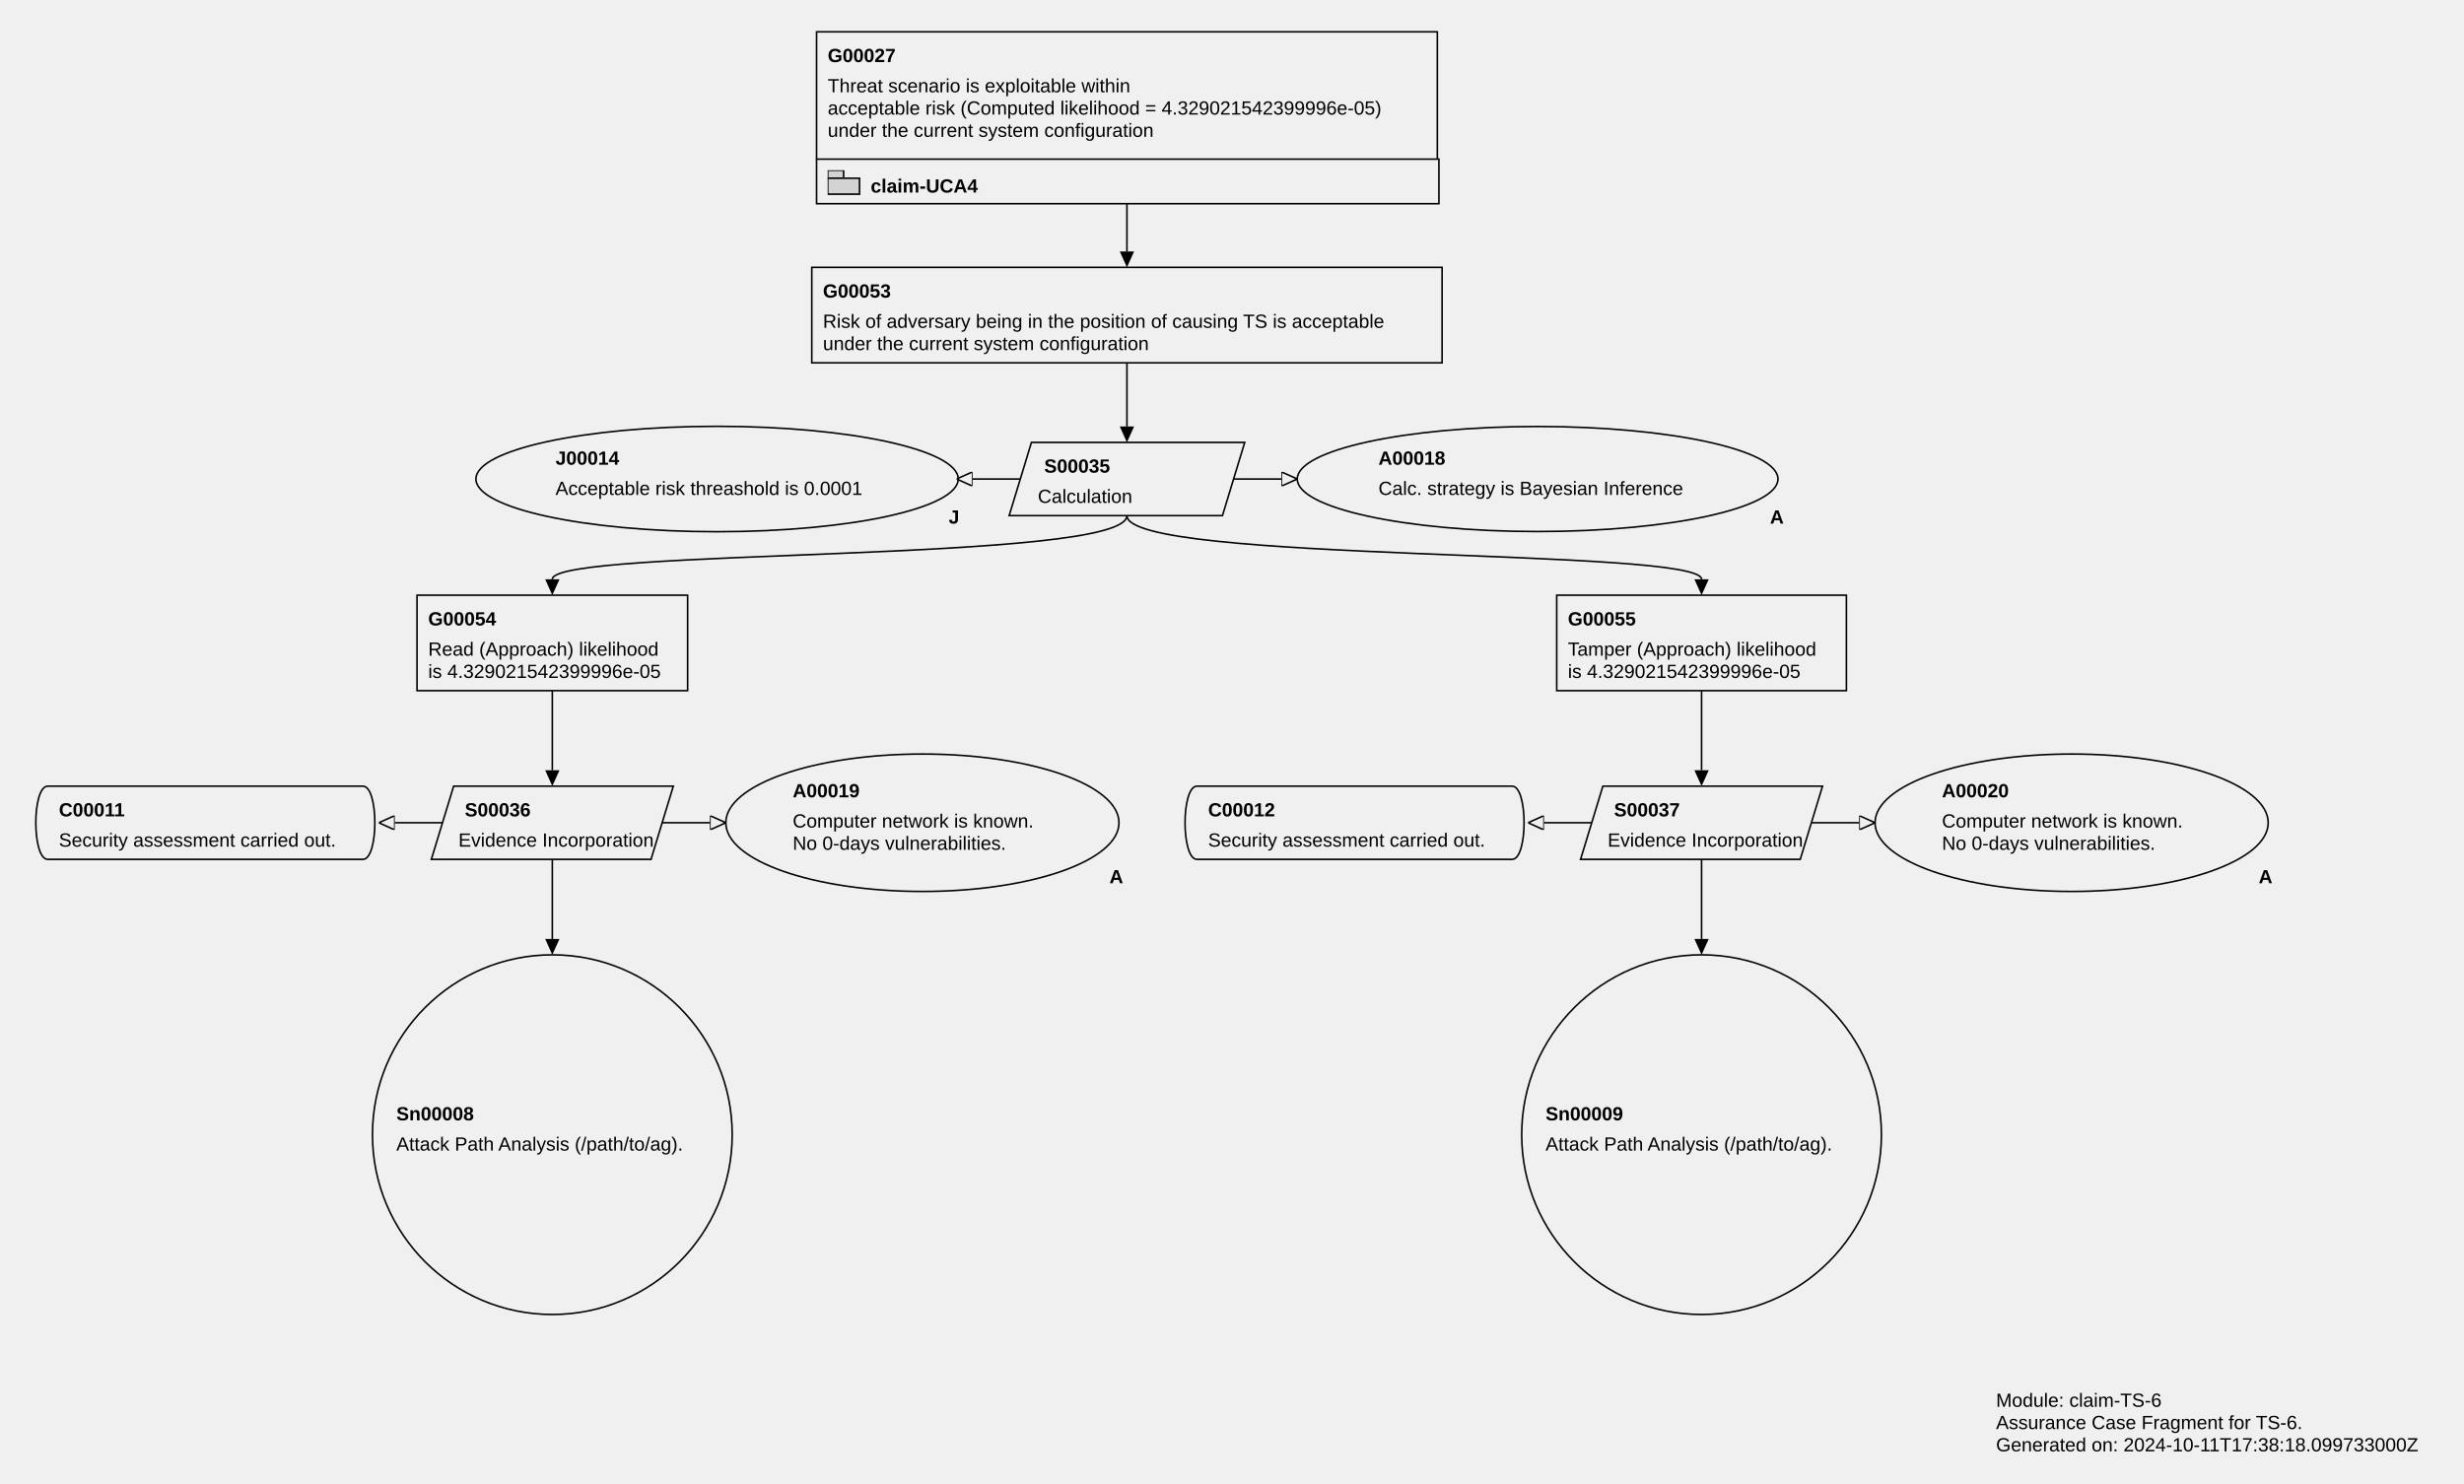
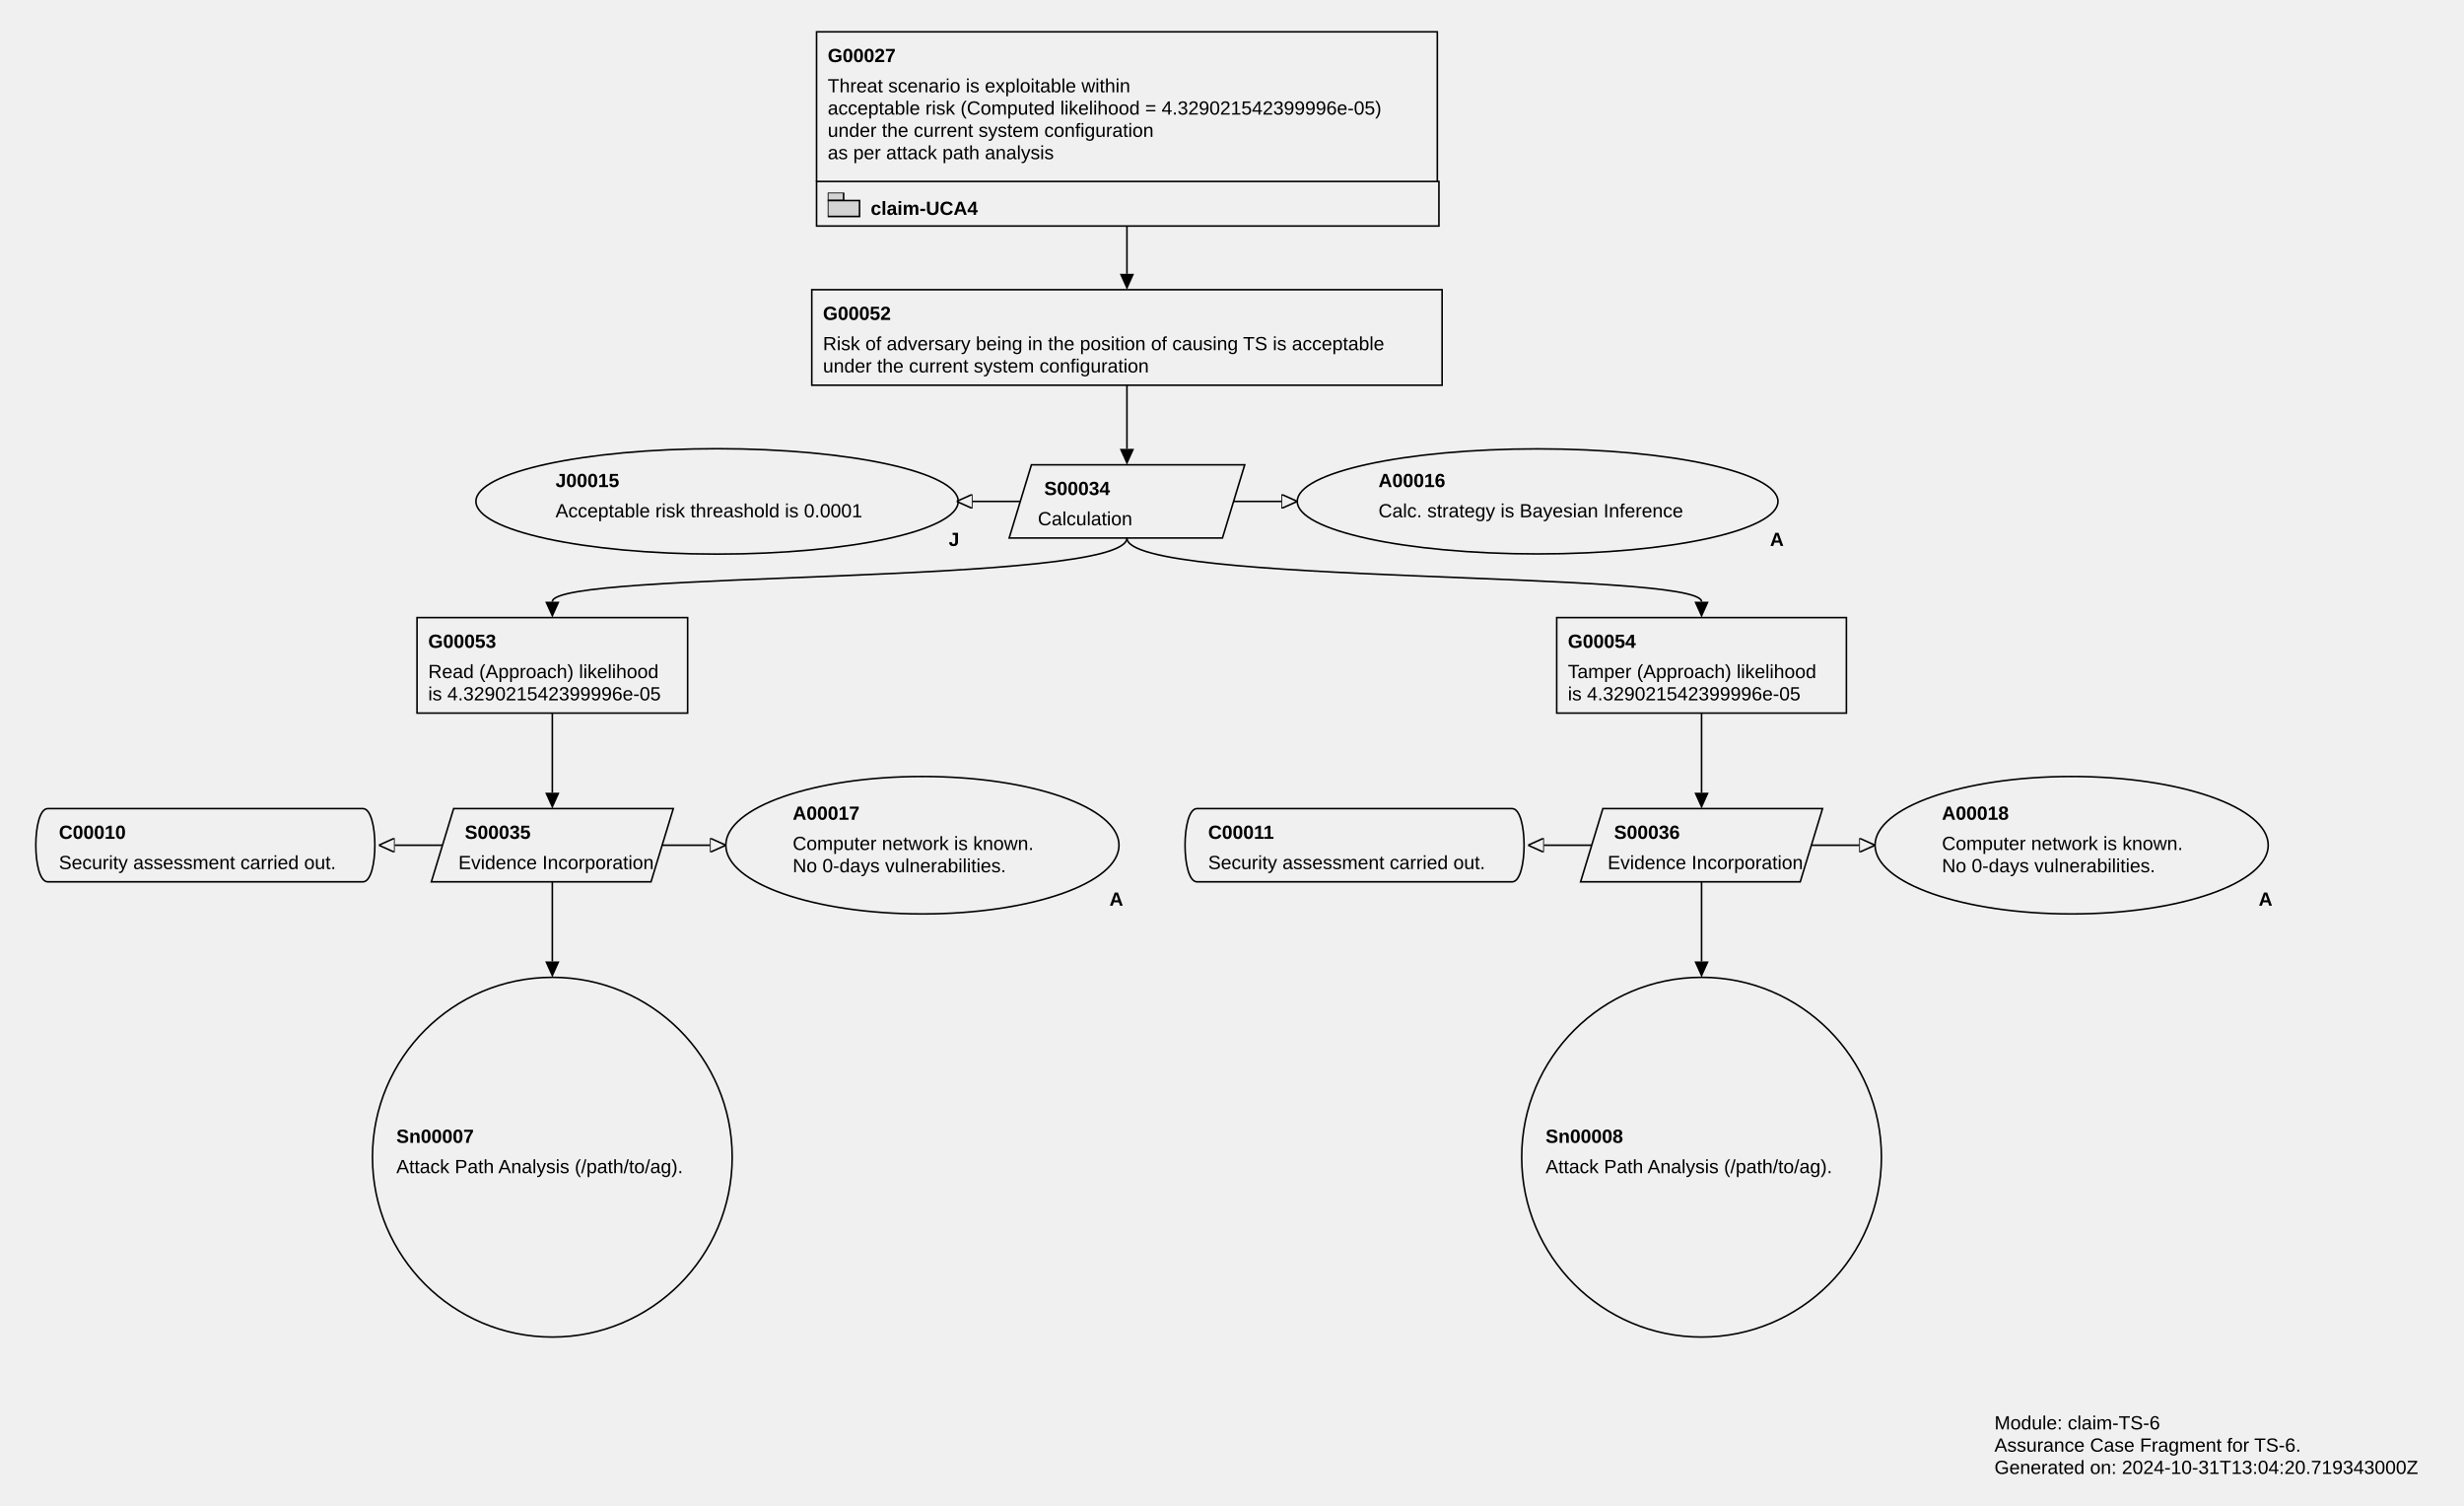
- <svg xmlns="http://www.w3.org/2000/svg" class="gsndiagram" viewBox="0 0 1548 932">
+ <svg xmlns="http://www.w3.org/2000/svg" class="gsndiagram" viewBox="0 0 1548 946">
  <symbol id="module_icon">
    <rect fill="lightgrey" height="5" stroke="black" stroke-width="1" width="10" x="0" y="0" />
    <rect fill="lightgrey" height="10" stroke="black" stroke-width="1" width="20" x="0" y="5" />
  </symbol>
  <symbol id="acp">
    <rect fill="black" height="10" stroke="black" stroke-width="1" width="10" x="0" y="0" />
  </symbol>
  <marker id="composite_arrow" markerHeight="9" markerUnits="userSpaceOnUse" markerWidth="10" orient="auto-start-reverse" refX="0" refY="4.5">
    <polyline fill-opacity="0" points="0 0, 6 4.5, 0 9" stroke="black" stroke-width="1" />
    <polyline fill-opacity="0" points="4 0, 10 4.5, 4 9" stroke="black" stroke-width="1" />
    <polyline fill-opacity="0" points="0 4.5, 10 4.5" stroke="black" stroke-width="1" />
  </marker>
  <marker id="supportedby_arrow" markerHeight="9" markerUnits="userSpaceOnUse" markerWidth="10" orient="auto-start-reverse" refX="0" refY="4.5">
    <polyline fill="black" points="0 0, 10 4.5, 0 9" />
  </marker>
  <marker id="incontextof_arrow" markerHeight="9" markerUnits="userSpaceOnUse" markerWidth="10" orient="auto-start-reverse" refX="0" refY="4.5">
    <polyline fill-opacity="0" points="0 0, 10 4.5, 0 9, 0 0" stroke="black" stroke-width="1" />
  </marker>
  <style type="text/css">
.notVerified path { fill: red; fill-opacity: 1;}
/* .notVerified text,a { fill: white; } */
</style>
  <a href="claim-UCA4.svg#node_g00027">
    <g class="gsn_module_claim_uca4 gsnelem gsnawaygoal" id="node_g00027">
-       <path class="border" d="M513,100 V20 H903 V100" fill-opacity="0" stroke="black" stroke-width="1" />
+       <path class="border" d="M513,114 V20 H903 V114" fill-opacity="0" stroke="black" stroke-width="1" />
      <text font-family="Arial" font-size="12" font-weight="bold" x="520" y="39">G00027</text>
      <text font-family="Arial" font-size="12" x="520" y="58">Threat scenario is exploitable within </text>
      <text font-family="Arial" font-size="12" x="520" y="72"> acceptable risk (Computed likelihood = 4.329021542399996e-05) </text>
-       <text font-family="Arial" font-size="12" x="520" y="86"> under the current system configuration</text>
+       <text font-family="Arial" font-size="12" x="520" y="86"> under the current system configuration </text>
+       <text font-family="Arial" font-size="12" x="520" y="100"> as per attack path analysis</text>
      <a href="claim-UCA4.svg#node_g00027">
-         <path class="border" d="M513,100 h391 v28 h-391 z" fill-opacity="0" stroke="black" stroke-width="1" />
-         <text font-family="Arial" font-size="12" font-weight="bold" x="547" y="121">claim-UCA4</text>
+         <path class="border" d="M513,114 h391 v28 h-391 z" fill-opacity="0" stroke="black" stroke-width="1" />
+         <text font-family="Arial" font-size="12" font-weight="bold" x="547" y="135">claim-UCA4</text>
      </a>
-       <use href="#module_icon" x="520" y="107" />
+       <use href="#module_icon" x="520" y="121" />
    </g>
  </a>
+   <g class="gsn_module_claim_ts_6 gsnelem gsngoal" id="node_g00052">
+     <path class="border" d="M510,182 L906,182 L906,242 L510,242 z" fill-opacity="0" stroke="black" stroke-width="1" />
+     <text font-family="Arial" font-size="12" font-weight="bold" x="517" y="201">G00052</text>
+     <text font-family="Arial" font-size="12" x="517" y="220">Risk of adversary being in the position of causing TS is acceptable </text>
+     <text font-family="Arial" font-size="12" x="517" y="234"> under the current system configuration</text>
+   </g>
+   <g class="gsn_module_claim_ts_6 gsnelem gsnjust" id="node_j00015">
+     <path class="border" d="M299,315 a151,33,0,1,0,303,0 a151,33,0,1,0,-303,0 z" fill-opacity="0" stroke="black" stroke-width="1" />
+     <text font-family="Arial" font-size="12" font-weight="bold" x="349" y="306">J00015</text>
+     <text font-family="Arial" font-size="12" x="349" y="325">Acceptable risk threashold is 0.0001</text>
+     <text font-family="Arial" font-size="12" font-weight="bold" x="596" y="343">J</text>
+   </g>
+   <g class="gsn_module_claim_ts_6 gsnelem gsnstgy" id="node_s00034">
+     <path class="border" d="M648,292 L782,292 L768,338 L634,338 z" fill-opacity="0" stroke="black" stroke-width="1" />
+     <text font-family="Arial" font-size="12" font-weight="bold" x="656" y="311">S00034</text>
+     <text font-family="Arial" font-size="12" x="652" y="330">Calculation</text>
+   </g>
+   <g class="gsn_module_claim_ts_6 gsnelem gsnasmp" id="node_a00016">
+     <path class="border" d="M815,315 a151,33,0,1,0,302,0 a151,33,0,1,0,-302,0 z" fill-opacity="0" stroke="black" stroke-width="1" />
+     <text font-family="Arial" font-size="12" font-weight="bold" x="866" y="306">A00016</text>
+     <text font-family="Arial" font-size="12" x="866" y="325">Calc. strategy is Bayesian Inference</text>
+     <text font-family="Arial" font-size="12" font-weight="bold" x="1112" y="343">A</text>
+   </g>
  <g class="gsn_module_claim_ts_6 gsnelem gsngoal" id="node_g00053">
-     <path class="border" d="M510,168 L906,168 L906,228 L510,228 z" fill-opacity="0" stroke="black" stroke-width="1" />
-     <text font-family="Arial" font-size="12" font-weight="bold" x="517" y="187">G00053</text>
-     <text font-family="Arial" font-size="12" x="517" y="206">Risk of adversary being in the position of causing TS is acceptable </text>
-     <text font-family="Arial" font-size="12" x="517" y="220"> under the current system configuration</text>
+     <path class="border" d="M262,388 L432,388 L432,448 L262,448 z" fill-opacity="0" stroke="black" stroke-width="1" />
+     <text font-family="Arial" font-size="12" font-weight="bold" x="269" y="407">G00053</text>
+     <text font-family="Arial" font-size="12" x="269" y="426">Read (Approach) likelihood </text>
+     <text font-family="Arial" font-size="12" x="269" y="440"> is 4.329021542399996e-05</text>
  </g>
-   <g class="gsn_module_claim_ts_6 gsnelem gsnjust" id="node_j00014">
-     <path class="border" d="M299,301 a151,33,0,1,0,303,0 a151,33,0,1,0,-303,0 z" fill-opacity="0" stroke="black" stroke-width="1" />
-     <text font-family="Arial" font-size="12" font-weight="bold" x="349" y="292">J00014</text>
-     <text font-family="Arial" font-size="12" x="349" y="311">Acceptable risk threashold is 0.0001</text>
-     <text font-family="Arial" font-size="12" font-weight="bold" x="596" y="329">J</text>
+   <g class="gsn_module_claim_ts_6 gsnelem gsngoal" id="node_g00054">
+     <path class="border" d="M978,388 L1160,388 L1160,448 L978,448 z" fill-opacity="0" stroke="black" stroke-width="1" />
+     <text font-family="Arial" font-size="12" font-weight="bold" x="985" y="407">G00054</text>
+     <text font-family="Arial" font-size="12" x="985" y="426">Tamper (Approach) likelihood </text>
+     <text font-family="Arial" font-size="12" x="985" y="440"> is 4.329021542399996e-05</text>
+   </g>
+   <g class="gsn_module_claim_ts_6 gsnelem gsnctxt" id="node_c00010">
+     <path class="border" d="M30,508 L228,508 C238,508,238,554,228,554 L30,554 C20,554,20,508,30,508" fill-opacity="0" stroke="black" stroke-width="1" />
+     <text font-family="Arial" font-size="12" font-weight="bold" x="37" y="527">C00010</text>
+     <text font-family="Arial" font-size="12" x="37" y="546">Security assessment carried out.</text>
  </g>
  <g class="gsn_module_claim_ts_6 gsnelem gsnstgy" id="node_s00035">
-     <path class="border" d="M648,278 L782,278 L768,324 L634,324 z" fill-opacity="0" stroke="black" stroke-width="1" />
-     <text font-family="Arial" font-size="12" font-weight="bold" x="656" y="297">S00035</text>
-     <text font-family="Arial" font-size="12" x="652" y="316">Calculation</text>
+     <path class="border" d="M285,508 L423,508 L409,554 L271,554 z" fill-opacity="0" stroke="black" stroke-width="1" />
+     <text font-family="Arial" font-size="12" font-weight="bold" x="292" y="527">S00035</text>
+     <text font-family="Arial" font-size="12" x="288" y="546">Evidence Incorporation</text>
+   </g>
+   <g class="gsn_module_claim_ts_6 gsnelem gsnasmp" id="node_a00017">
+     <path class="border" d="M456,531 a123,43,0,1,0,247,0 a123,43,0,1,0,-247,0 z" fill-opacity="0" stroke="black" stroke-width="1" />
+     <text font-family="Arial" font-size="12" font-weight="bold" x="498" y="515">A00017</text>
+     <text font-family="Arial" font-size="12" x="498" y="534">Computer network is known. </text>
+     <text font-family="Arial" font-size="12" x="498" y="548"> No 0-days vulnerabilities.</text>
+     <text font-family="Arial" font-size="12" font-weight="bold" x="697" y="569">A</text>
+   </g>
+   <g class="gsn_module_claim_ts_6 gsnelem gsnctxt" id="node_c00011">
+     <path class="border" d="M752,508 L950,508 C960,508,960,554,950,554 L752,554 C742,554,742,508,752,508" fill-opacity="0" stroke="black" stroke-width="1" />
+     <text font-family="Arial" font-size="12" font-weight="bold" x="759" y="527">C00011</text>
+     <text font-family="Arial" font-size="12" x="759" y="546">Security assessment carried out.</text>
+   </g>
+   <g class="gsn_module_claim_ts_6 gsnelem gsnstgy" id="node_s00036">
+     <path class="border" d="M1007,508 L1145,508 L1131,554 L993,554 z" fill-opacity="0" stroke="black" stroke-width="1" />
+     <text font-family="Arial" font-size="12" font-weight="bold" x="1014" y="527">S00036</text>
+     <text font-family="Arial" font-size="12" x="1010" y="546">Evidence Incorporation</text>
  </g>
  <g class="gsn_module_claim_ts_6 gsnelem gsnasmp" id="node_a00018">
-     <path class="border" d="M815,301 a151,33,0,1,0,302,0 a151,33,0,1,0,-302,0 z" fill-opacity="0" stroke="black" stroke-width="1" />
-     <text font-family="Arial" font-size="12" font-weight="bold" x="866" y="292">A00018</text>
-     <text font-family="Arial" font-size="12" x="866" y="311">Calc. strategy is Bayesian Inference</text>
-     <text font-family="Arial" font-size="12" font-weight="bold" x="1112" y="329">A</text>
+     <path class="border" d="M1178,531 a123,43,0,1,0,247,0 a123,43,0,1,0,-247,0 z" fill-opacity="0" stroke="black" stroke-width="1" />
+     <text font-family="Arial" font-size="12" font-weight="bold" x="1220" y="515">A00018</text>
+     <text font-family="Arial" font-size="12" x="1220" y="534">Computer network is known. </text>
+     <text font-family="Arial" font-size="12" x="1220" y="548"> No 0-days vulnerabilities.</text>
+     <text font-family="Arial" font-size="12" font-weight="bold" x="1419" y="569">A</text>
  </g>
-   <g class="gsn_module_claim_ts_6 gsnelem gsngoal" id="node_g00054">
-     <path class="border" d="M262,374 L432,374 L432,434 L262,434 z" fill-opacity="0" stroke="black" stroke-width="1" />
-     <text font-family="Arial" font-size="12" font-weight="bold" x="269" y="393">G00054</text>
-     <text font-family="Arial" font-size="12" x="269" y="412">Read (Approach) likelihood </text>
-     <text font-family="Arial" font-size="12" x="269" y="426"> is 4.329021542399996e-05</text>
-   </g>
-   <g class="gsn_module_claim_ts_6 gsnelem gsngoal" id="node_g00055">
-     <path class="border" d="M978,374 L1160,374 L1160,434 L978,434 z" fill-opacity="0" stroke="black" stroke-width="1" />
-     <text font-family="Arial" font-size="12" font-weight="bold" x="985" y="393">G00055</text>
-     <text font-family="Arial" font-size="12" x="985" y="412">Tamper (Approach) likelihood </text>
-     <text font-family="Arial" font-size="12" x="985" y="426"> is 4.329021542399996e-05</text>
-   </g>
-   <g class="gsn_module_claim_ts_6 gsnelem gsnctxt" id="node_c00011">
-     <path class="border" d="M30,494 L228,494 C238,494,238,540,228,540 L30,540 C20,540,20,494,30,494" fill-opacity="0" stroke="black" stroke-width="1" />
-     <text font-family="Arial" font-size="12" font-weight="bold" x="37" y="513">C00011</text>
-     <text font-family="Arial" font-size="12" x="37" y="532">Security assessment carried out.</text>
-   </g>
-   <g class="gsn_module_claim_ts_6 gsnelem gsnstgy" id="node_s00036">
-     <path class="border" d="M285,494 L423,494 L409,540 L271,540 z" fill-opacity="0" stroke="black" stroke-width="1" />
-     <text font-family="Arial" font-size="12" font-weight="bold" x="292" y="513">S00036</text>
-     <text font-family="Arial" font-size="12" x="288" y="532">Evidence Incorporation</text>
-   </g>
-   <g class="gsn_module_claim_ts_6 gsnelem gsnasmp" id="node_a00019">
-     <path class="border" d="M456,517 a123,43,0,1,0,247,0 a123,43,0,1,0,-247,0 z" fill-opacity="0" stroke="black" stroke-width="1" />
-     <text font-family="Arial" font-size="12" font-weight="bold" x="498" y="501">A00019</text>
-     <text font-family="Arial" font-size="12" x="498" y="520">Computer network is known. </text>
-     <text font-family="Arial" font-size="12" x="498" y="534"> No 0-days vulnerabilities.</text>
-     <text font-family="Arial" font-size="12" font-weight="bold" x="697" y="555">A</text>
-   </g>
-   <g class="gsn_module_claim_ts_6 gsnelem gsnctxt" id="node_c00012">
-     <path class="border" d="M752,494 L950,494 C960,494,960,540,950,540 L752,540 C742,540,742,494,752,494" fill-opacity="0" stroke="black" stroke-width="1" />
-     <text font-family="Arial" font-size="12" font-weight="bold" x="759" y="513">C00012</text>
-     <text font-family="Arial" font-size="12" x="759" y="532">Security assessment carried out.</text>
-   </g>
-   <g class="gsn_module_claim_ts_6 gsnelem gsnstgy" id="node_s00037">
-     <path class="border" d="M1007,494 L1145,494 L1131,540 L993,540 z" fill-opacity="0" stroke="black" stroke-width="1" />
-     <text font-family="Arial" font-size="12" font-weight="bold" x="1014" y="513">S00037</text>
-     <text font-family="Arial" font-size="12" x="1010" y="532">Evidence Incorporation</text>
-   </g>
-   <g class="gsn_module_claim_ts_6 gsnelem gsnasmp" id="node_a00020">
-     <path class="border" d="M1178,517 a123,43,0,1,0,247,0 a123,43,0,1,0,-247,0 z" fill-opacity="0" stroke="black" stroke-width="1" />
-     <text font-family="Arial" font-size="12" font-weight="bold" x="1220" y="501">A00020</text>
-     <text font-family="Arial" font-size="12" x="1220" y="520">Computer network is known. </text>
-     <text font-family="Arial" font-size="12" x="1220" y="534"> No 0-days vulnerabilities.</text>
-     <text font-family="Arial" font-size="12" font-weight="bold" x="1419" y="555">A</text>
+   <g class="gsn_module_claim_ts_6 gsnelem gsnsltn" id="node_sn00007">
+     <path class="border" d="M234,727 a113,113,0,1,0,226,0 a113,113,0,1,0,-226,0 z" fill-opacity="0" stroke="black" stroke-width="1" />
+     <text font-family="Arial" font-size="12" font-weight="bold" x="249" y="718">Sn00007</text>
+     <text font-family="Arial" font-size="12" x="249" y="737">Attack Path Analysis (/path/to/ag). </text>
  </g>
  <g class="gsn_module_claim_ts_6 gsnelem gsnsltn" id="node_sn00008">
-     <path class="border" d="M234,713 a113,113,0,1,0,226,0 a113,113,0,1,0,-226,0 z" fill-opacity="0" stroke="black" stroke-width="1" />
-     <text font-family="Arial" font-size="12" font-weight="bold" x="249" y="704">Sn00008</text>
-     <text font-family="Arial" font-size="12" x="249" y="723">Attack Path Analysis (/path/to/ag). </text>
+     <path class="border" d="M956,727 a113,113,0,1,0,226,0 a113,113,0,1,0,-226,0 z" fill-opacity="0" stroke="black" stroke-width="1" />
+     <text font-family="Arial" font-size="12" font-weight="bold" x="971" y="718">Sn00008</text>
+     <text font-family="Arial" font-size="12" x="971" y="737">Attack Path Analysis (/path/to/ag). </text>
  </g>
-   <g class="gsn_module_claim_ts_6 gsnelem gsnsltn" id="node_sn00009">
-     <path class="border" d="M956,713 a113,113,0,1,0,226,0 a113,113,0,1,0,-226,0 z" fill-opacity="0" stroke="black" stroke-width="1" />
-     <text font-family="Arial" font-size="12" font-weight="bold" x="971" y="704">Sn00009</text>
-     <text font-family="Arial" font-size="12" x="971" y="723">Attack Path Analysis (/path/to/ag). </text>
-   </g>
-   <path class="gsnedge gsninspby" d="M708,128 C708,158,708,138,708,158" fill-opacity="0" marker-end="url(#supportedby_arrow)" stroke="black" stroke-width="1" />
-   <path class="gsnedge gsninspby" d="M708,228 C708,258,708,248,708,268" fill-opacity="0" marker-end="url(#supportedby_arrow)" stroke="black" stroke-width="1" />
-   <path class="gsnedge gsninspby" d="M347,434 C347,464,347,464,347,484" fill-opacity="0" marker-end="url(#supportedby_arrow)" stroke="black" stroke-width="1" />
-   <path class="gsnedge gsninspby" d="M1069,434 C1069,464,1069,464,1069,484" fill-opacity="0" marker-end="url(#supportedby_arrow)" stroke="black" stroke-width="1" />
-   <path class="gsnedge gsninctxt" d="M775,301 C805,301,785,301,805,301" fill-opacity="0" marker-end="url(#incontextof_arrow)" stroke="black" stroke-width="1" />
-   <path class="gsnedge gsninctxt" d="M641,301 C611,301,631,301,611,301" fill-opacity="0" marker-end="url(#incontextof_arrow)" stroke="black" stroke-width="1" />
-   <path class="gsnedge gsninspby" d="M708,324 C708,354,347,344,347,364" fill-opacity="0" marker-end="url(#supportedby_arrow)" stroke="black" stroke-width="1" />
-   <path class="gsnedge gsninspby" d="M708,324 C708,354,1069,344,1069,364" fill-opacity="0" marker-end="url(#supportedby_arrow)" stroke="black" stroke-width="1" />
-   <path class="gsnedge gsninctxt" d="M416,517 C446,517,426,517,446,517" fill-opacity="0" marker-end="url(#incontextof_arrow)" stroke="black" stroke-width="1" />
-   <path class="gsnedge gsninctxt" d="M278,517 C248,517,268,517,248,517" fill-opacity="0" marker-end="url(#incontextof_arrow)" stroke="black" stroke-width="1" />
-   <path class="gsnedge gsninspby" d="M347,540 C347,570,347,570,347,590" fill-opacity="0" marker-end="url(#supportedby_arrow)" stroke="black" stroke-width="1" />
-   <path class="gsnedge gsninctxt" d="M1138,517 C1168,517,1148,517,1168,517" fill-opacity="0" marker-end="url(#incontextof_arrow)" stroke="black" stroke-width="1" />
-   <path class="gsnedge gsninctxt" d="M1000,517 C970,517,990,517,970,517" fill-opacity="0" marker-end="url(#incontextof_arrow)" stroke="black" stroke-width="1" />
-   <path class="gsnedge gsninspby" d="M1069,540 C1069,570,1069,570,1069,590" fill-opacity="0" marker-end="url(#supportedby_arrow)" stroke="black" stroke-width="1" />
+   <path class="gsnedge gsninspby" d="M708,142 C708,172,708,152,708,172" fill-opacity="0" marker-end="url(#supportedby_arrow)" stroke="black" stroke-width="1" />
+   <path class="gsnedge gsninspby" d="M708,242 C708,272,708,262,708,282" fill-opacity="0" marker-end="url(#supportedby_arrow)" stroke="black" stroke-width="1" />
+   <path class="gsnedge gsninspby" d="M347,448 C347,478,347,478,347,498" fill-opacity="0" marker-end="url(#supportedby_arrow)" stroke="black" stroke-width="1" />
+   <path class="gsnedge gsninspby" d="M1069,448 C1069,478,1069,478,1069,498" fill-opacity="0" marker-end="url(#supportedby_arrow)" stroke="black" stroke-width="1" />
+   <path class="gsnedge gsninctxt" d="M775,315 C805,315,785,315,805,315" fill-opacity="0" marker-end="url(#incontextof_arrow)" stroke="black" stroke-width="1" />
+   <path class="gsnedge gsninctxt" d="M641,315 C611,315,631,315,611,315" fill-opacity="0" marker-end="url(#incontextof_arrow)" stroke="black" stroke-width="1" />
+   <path class="gsnedge gsninspby" d="M708,338 C708,368,347,358,347,378" fill-opacity="0" marker-end="url(#supportedby_arrow)" stroke="black" stroke-width="1" />
+   <path class="gsnedge gsninspby" d="M708,338 C708,368,1069,358,1069,378" fill-opacity="0" marker-end="url(#supportedby_arrow)" stroke="black" stroke-width="1" />
+   <path class="gsnedge gsninctxt" d="M416,531 C446,531,426,531,446,531" fill-opacity="0" marker-end="url(#incontextof_arrow)" stroke="black" stroke-width="1" />
+   <path class="gsnedge gsninctxt" d="M278,531 C248,531,268,531,248,531" fill-opacity="0" marker-end="url(#incontextof_arrow)" stroke="black" stroke-width="1" />
+   <path class="gsnedge gsninspby" d="M347,554 C347,584,347,584,347,604" fill-opacity="0" marker-end="url(#supportedby_arrow)" stroke="black" stroke-width="1" />
+   <path class="gsnedge gsninctxt" d="M1138,531 C1168,531,1148,531,1168,531" fill-opacity="0" marker-end="url(#incontextof_arrow)" stroke="black" stroke-width="1" />
+   <path class="gsnedge gsninctxt" d="M1000,531 C970,531,990,531,970,531" fill-opacity="0" marker-end="url(#incontextof_arrow)" stroke="black" stroke-width="1" />
+   <path class="gsnedge gsninspby" d="M1069,554 C1069,584,1069,584,1069,604" fill-opacity="0" marker-end="url(#supportedby_arrow)" stroke="black" stroke-width="1" />
  <g class="gsnmodule" id="node_gsn_module">
-     <text font-family="Arial" font-size="12" x="1254" y="884">Module: claim-TS-6</text>
-     <text font-family="Arial" font-size="12" x="1254" y="898">Assurance Case Fragment for TS-6.</text>
-     <text font-family="Arial" font-size="12" x="1254" y="912">Generated on: 2024-10-11T17:38:18.099733000Z</text>
+     <text font-family="Arial" font-size="12" x="1253" y="898">Module: claim-TS-6</text>
+     <text font-family="Arial" font-size="12" x="1253" y="912">Assurance Case Fragment for TS-6.</text>
+     <text font-family="Arial" font-size="12" x="1253" y="926">Generated on: 2024-10-31T13:04:20.719343000Z</text>
  </g>
</svg>
